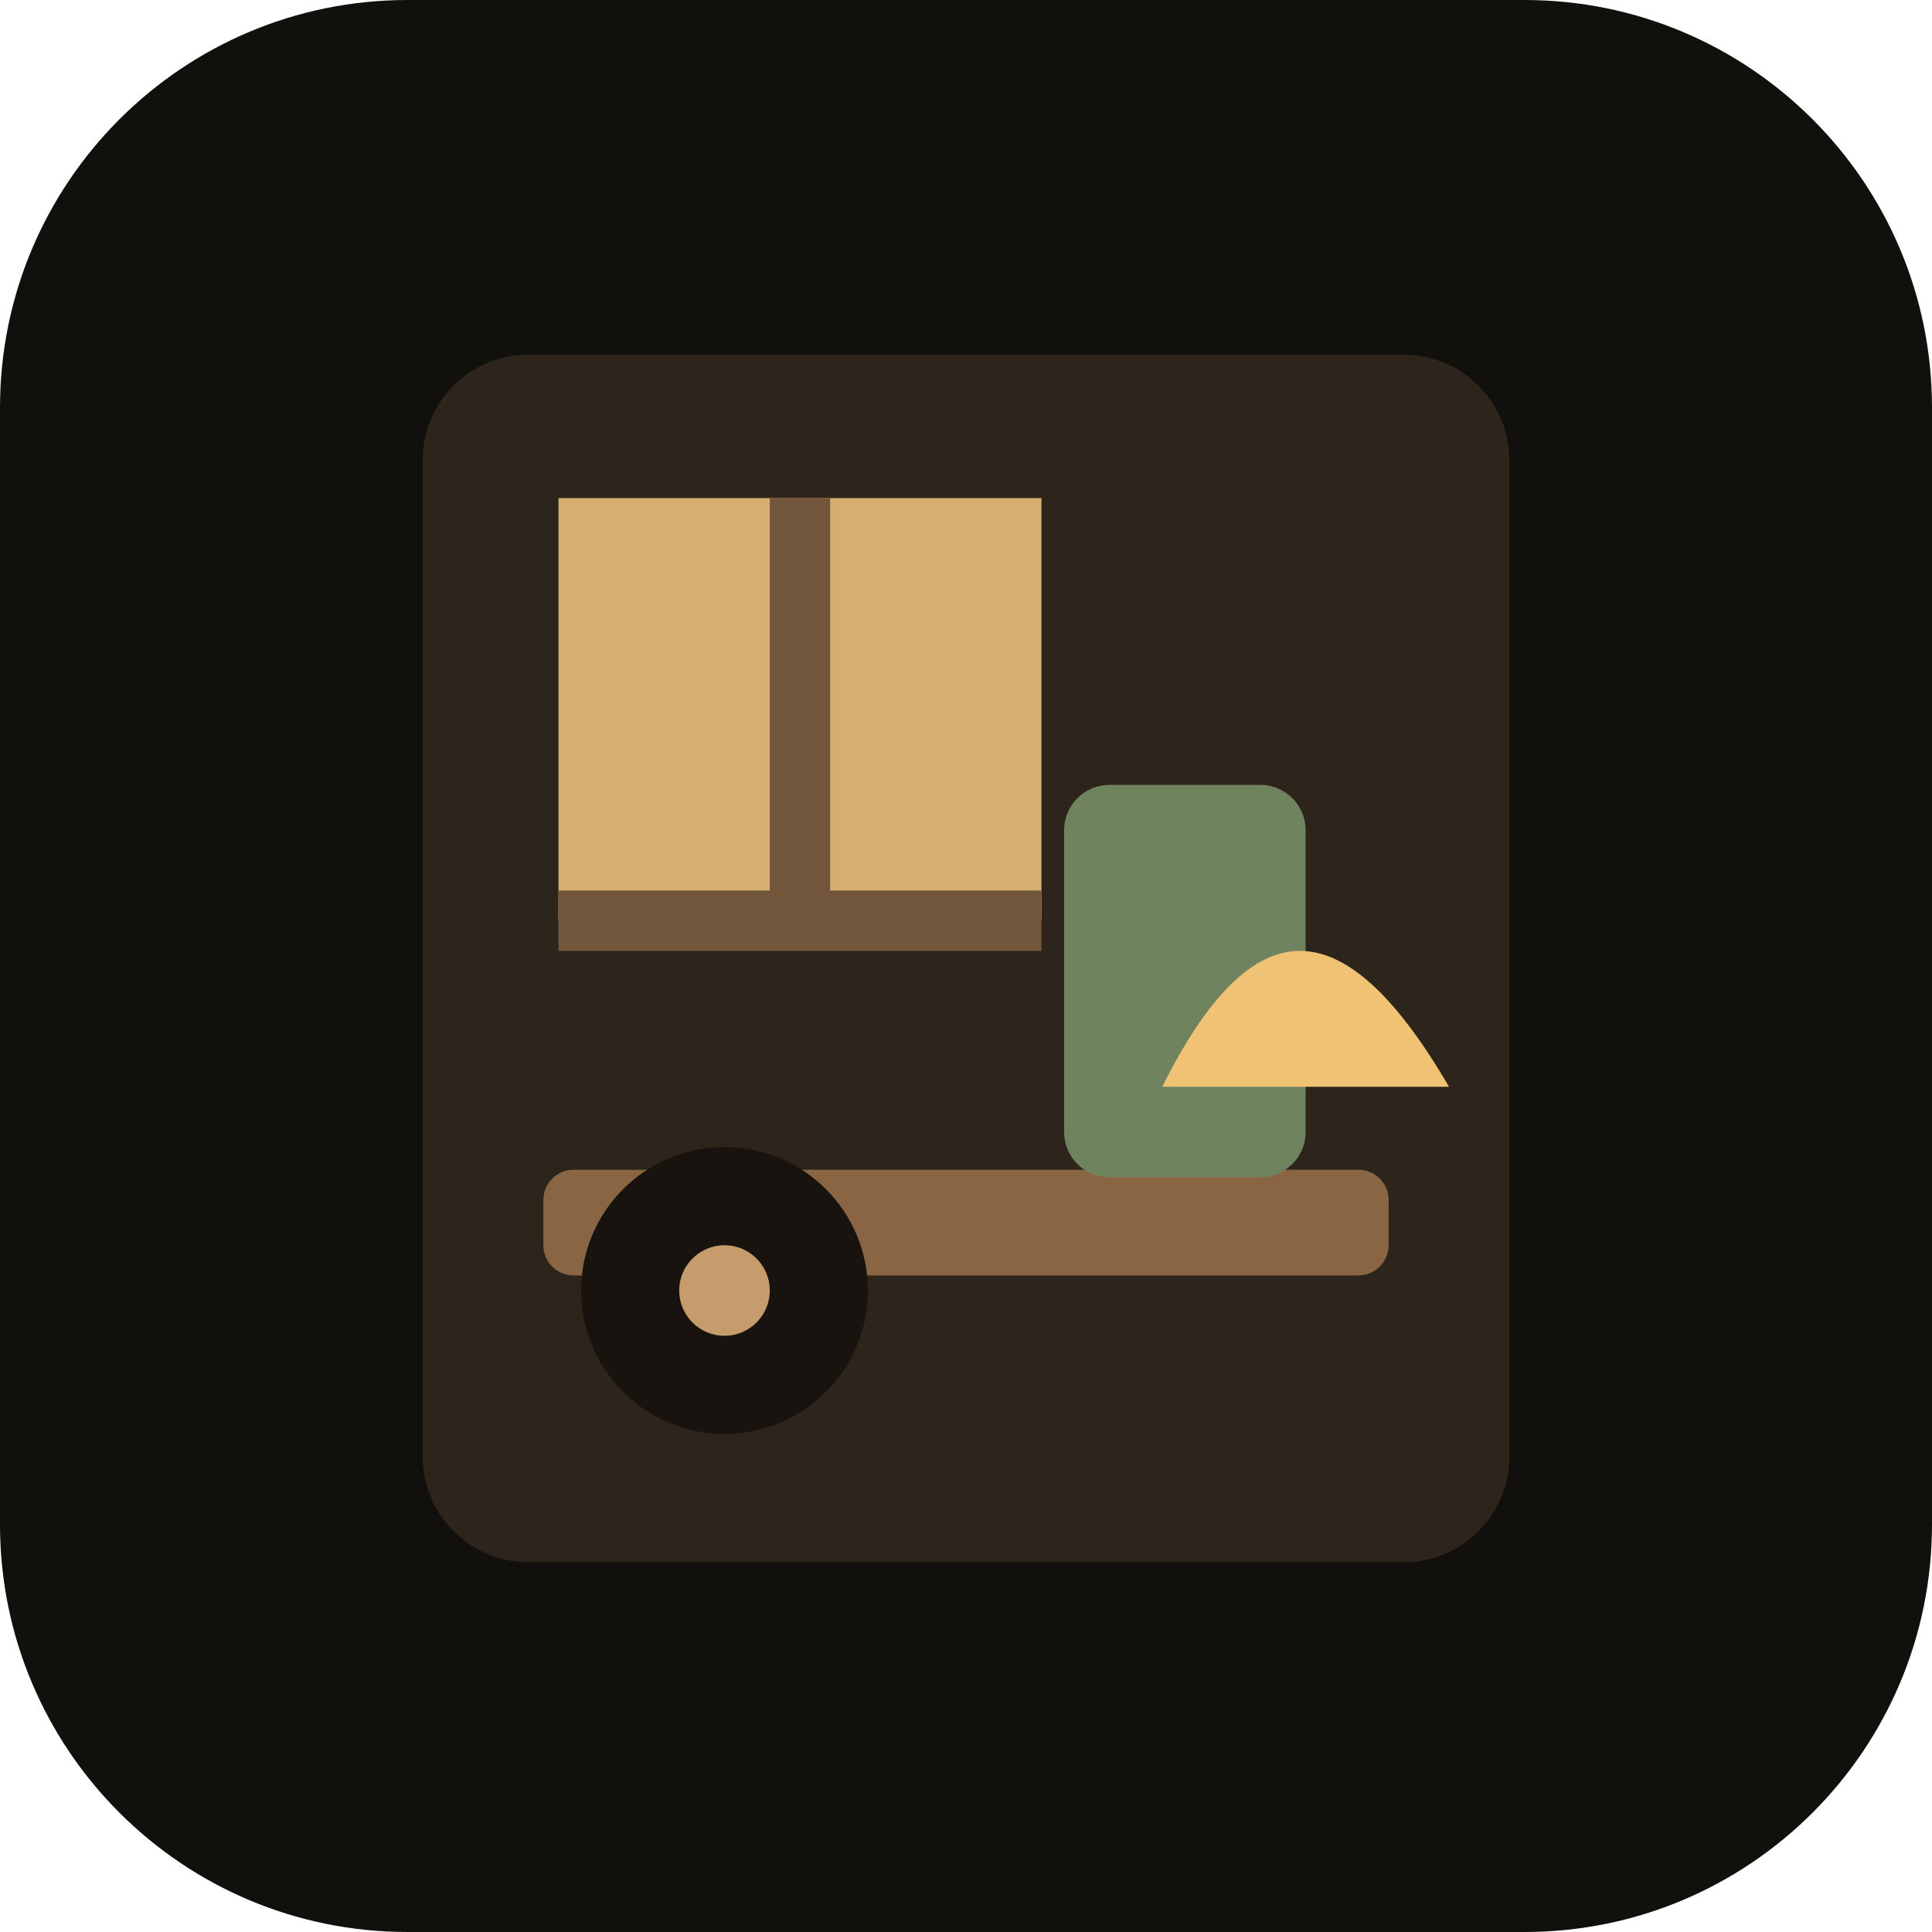
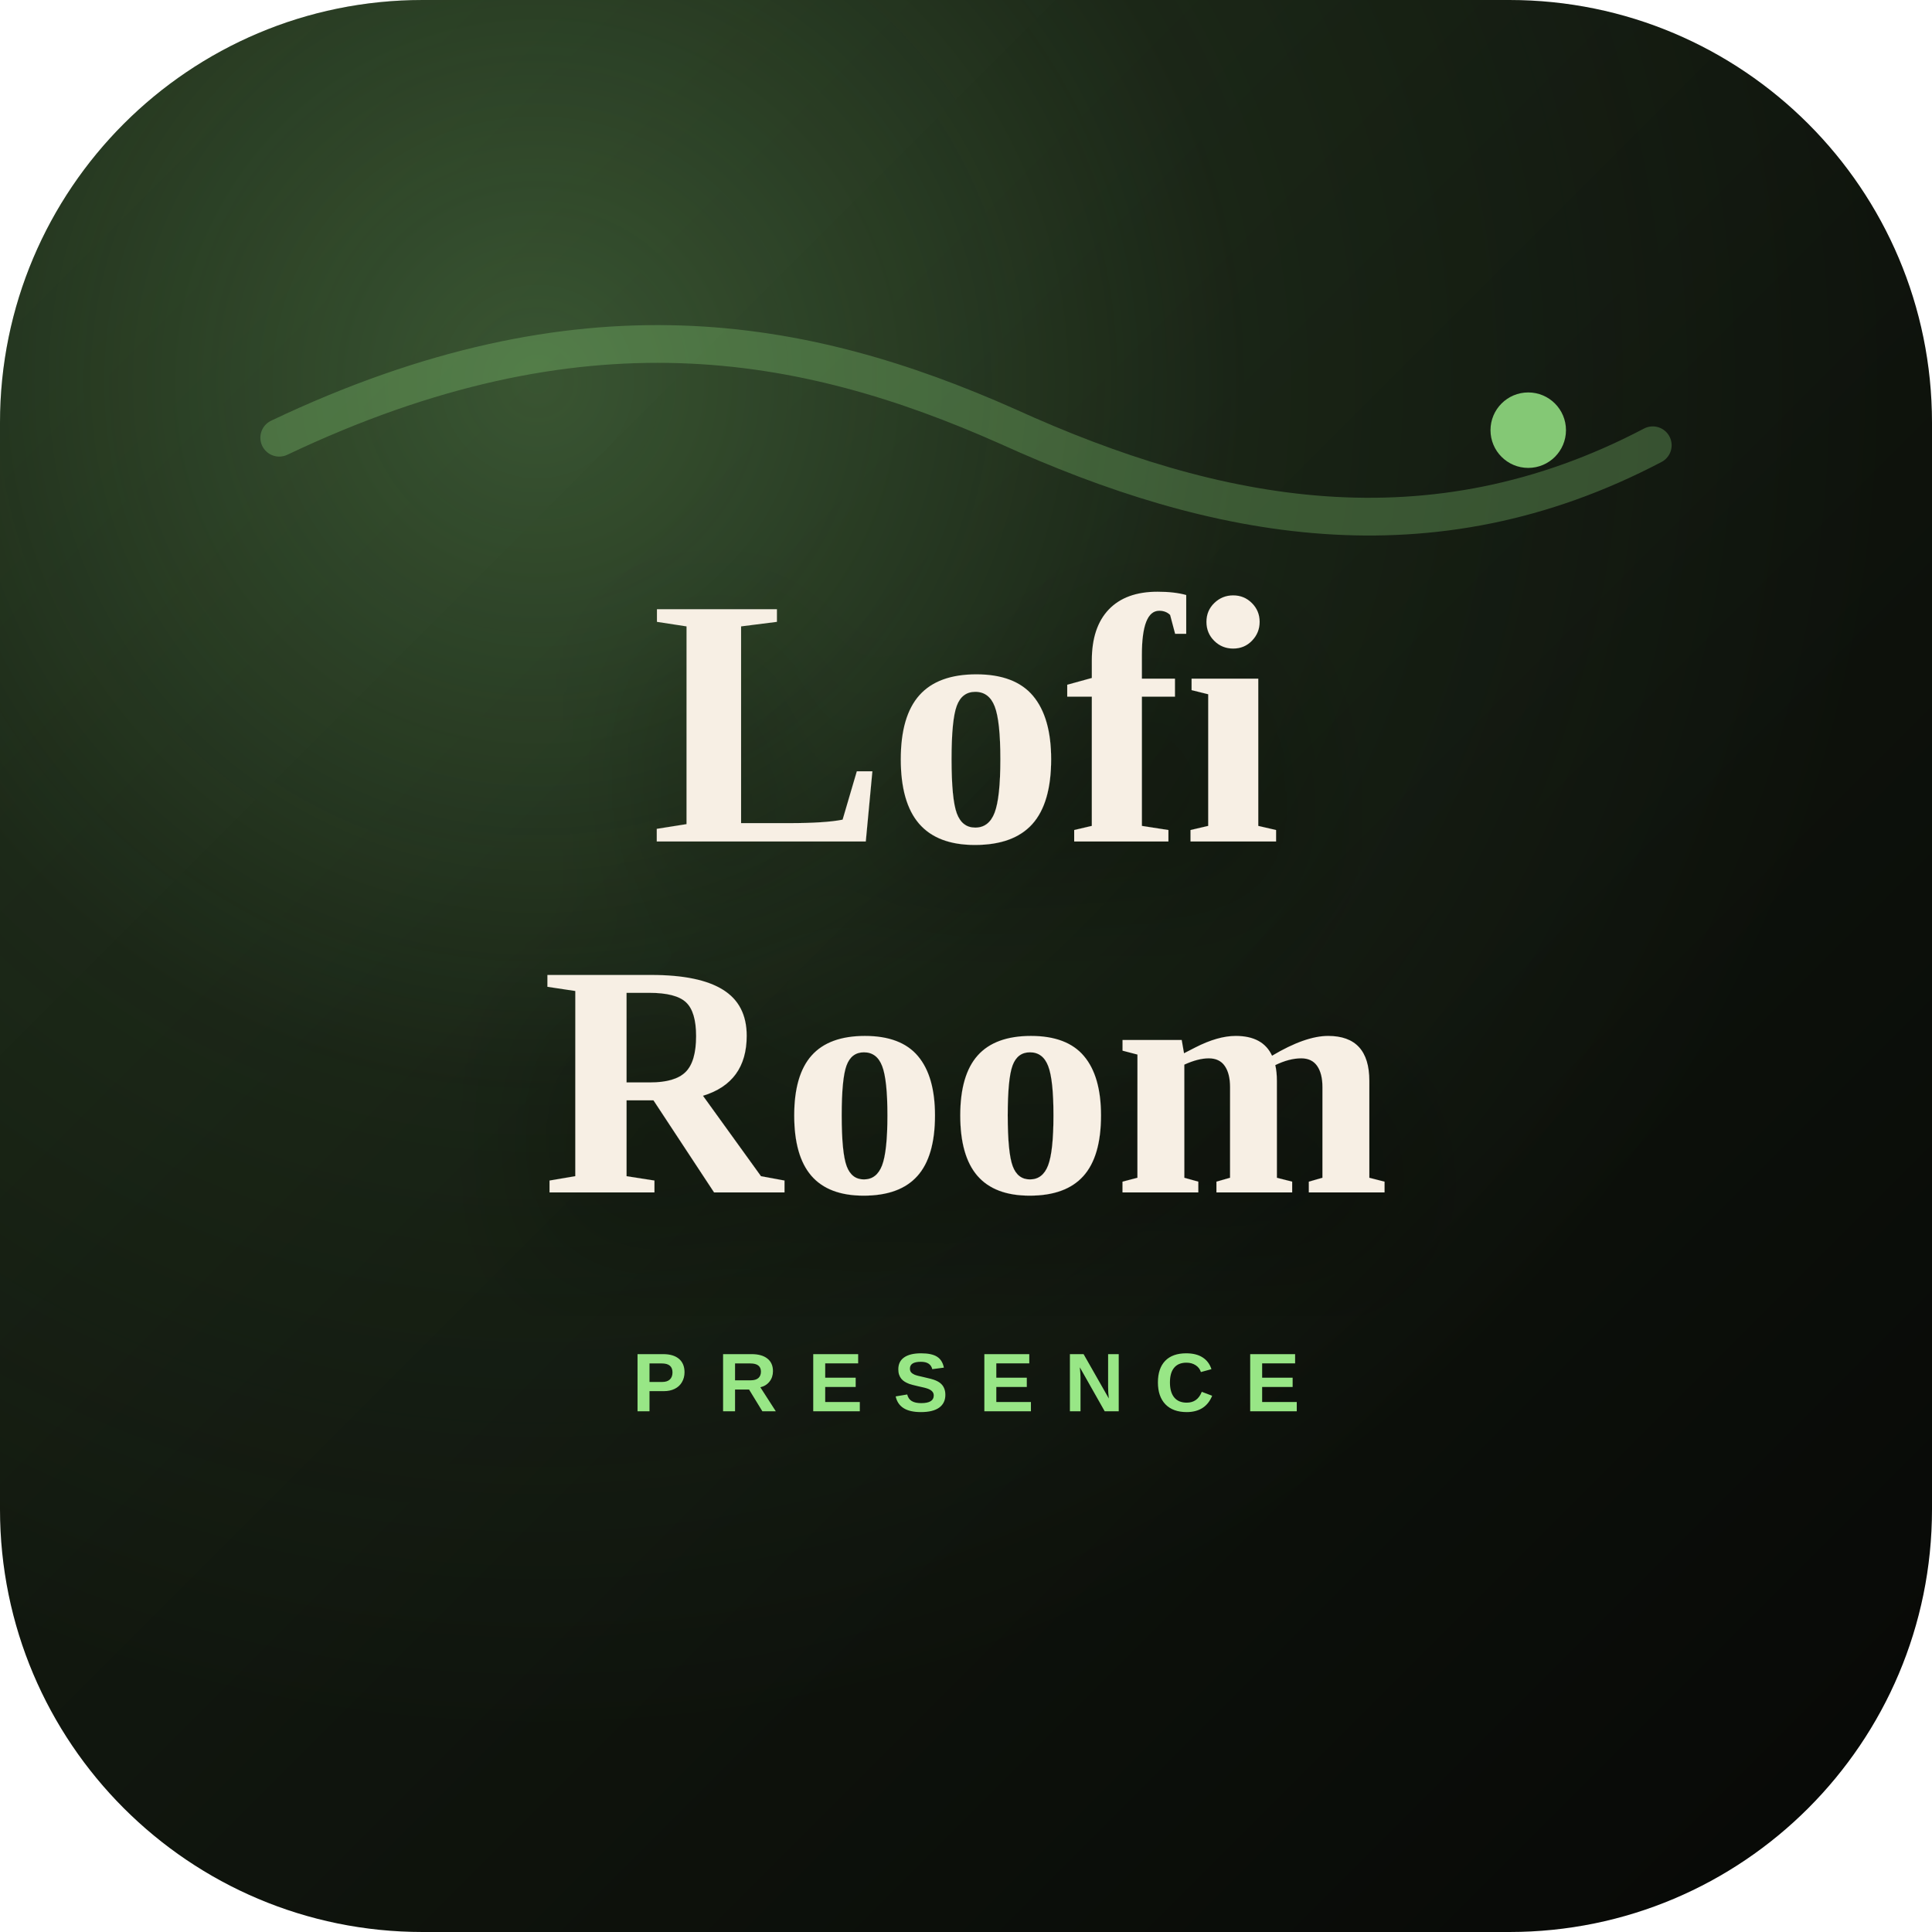
- <svg xmlns="http://www.w3.org/2000/svg" viewBox="0 0 512 512">
-   <rect width="512" height="512" rx="108" fill="#11100d" />
-   <rect x="112" y="94" width="288" height="320" rx="28" fill="#2d241b" />
-   <rect x="148" y="132" width="128" height="112" fill="#d8ad71" />
-   <path d="M148 244h128M212 132v112" stroke="#72573c" stroke-width="16" />
-   <rect x="144" y="310" width="224" height="28" rx="8" fill="#8a6544" />
-   <rect x="282" y="208" width="64" height="104" rx="12" fill="#6f835e" />
-   <circle cx="192" cy="342" r="38" fill="#18130f" />
-   <circle cx="192" cy="342" r="12" fill="#c69c6d" />
-   <path d="M308 288c24-48 48-48 76 0" fill="#f0c273" />
+ <svg xmlns="http://www.w3.org/2000/svg" viewBox="0 0 512 512" role="img" aria-label="Lofi Room">
+   <defs>
+     <linearGradient id="bg" x1="0" x2="1" y1="0" y2="1">
+       <stop offset="0" stop-color="#182314" />
+       <stop offset="0.55" stop-color="#0f140d" />
+       <stop offset="1" stop-color="#070806" />
+     </linearGradient>
+     <radialGradient id="glow" cx="28%" cy="20%" r="70%">
+       <stop offset="0" stop-color="#98e686" stop-opacity="0.28" />
+       <stop offset="0.52" stop-color="#98e686" stop-opacity="0.06" />
+       <stop offset="1" stop-color="#98e686" stop-opacity="0" />
+     </radialGradient>
+     <filter id="softShadow" x="-20%" y="-20%" width="140%" height="140%">
+       <feDropShadow dx="0" dy="16" stdDeviation="18" flood-color="#000" flood-opacity="0.42" />
+     </filter>
+   </defs>
+   <rect width="512" height="512" rx="112" fill="url(#bg)" />
+   <rect width="512" height="512" rx="112" fill="url(#glow)" />
+   <path d="M74 116c80-38 139-27 193-3 55 25 112 36 171 5" fill="none" stroke="#98e686" stroke-width="10" stroke-linecap="round" opacity="0.28" />
+   <circle cx="405" cy="114" r="10" fill="#98e686" opacity="0.85" />
+   <g filter="url(#softShadow)">
+     <text x="256" y="223" text-anchor="middle" fill="#f7efe4" font-family="Georgia, 'Times New Roman', serif" font-size="94" font-weight="700" letter-spacing="0">Lofi</text>
+     <text x="256" y="316" text-anchor="middle" fill="#f7efe4" font-family="Georgia, 'Times New Roman', serif" font-size="88" font-weight="700" letter-spacing="0">Room</text>
+   </g>
+   <text x="256" y="374" text-anchor="middle" fill="#98e686" font-family="Arial, Helvetica, sans-serif" font-size="22" font-weight="800" letter-spacing="8">PRESENCE</text>
</svg>
